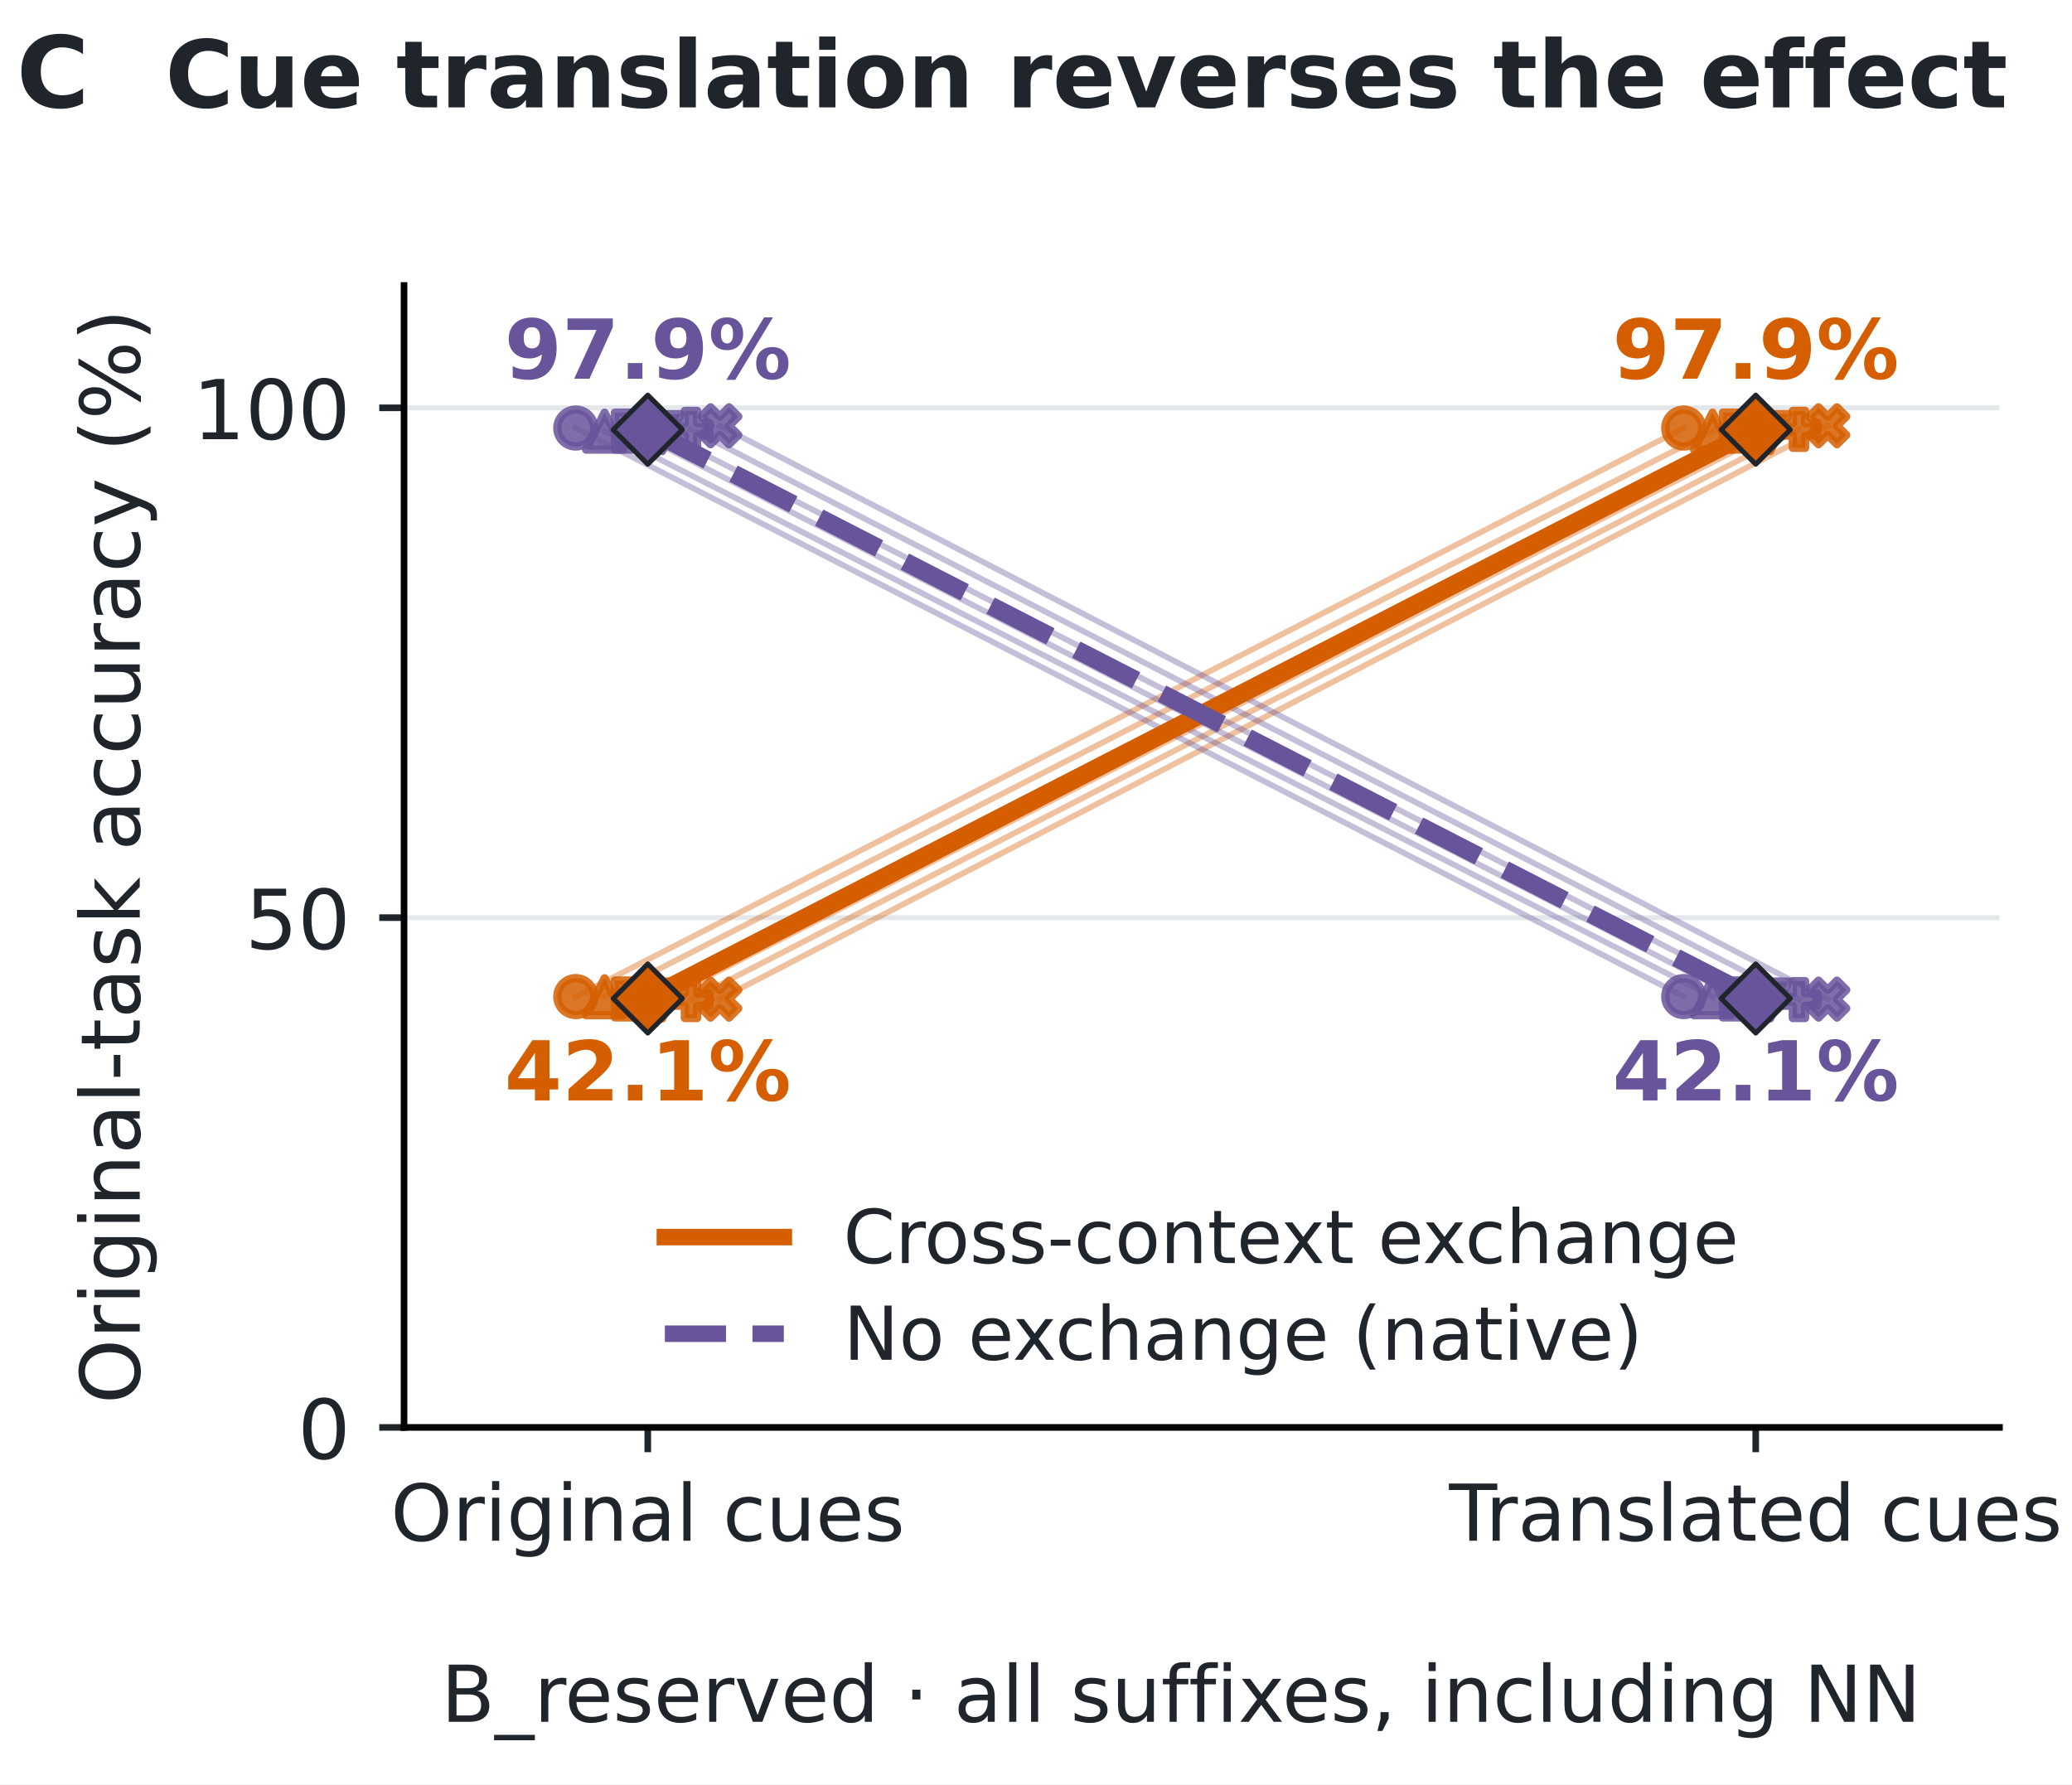
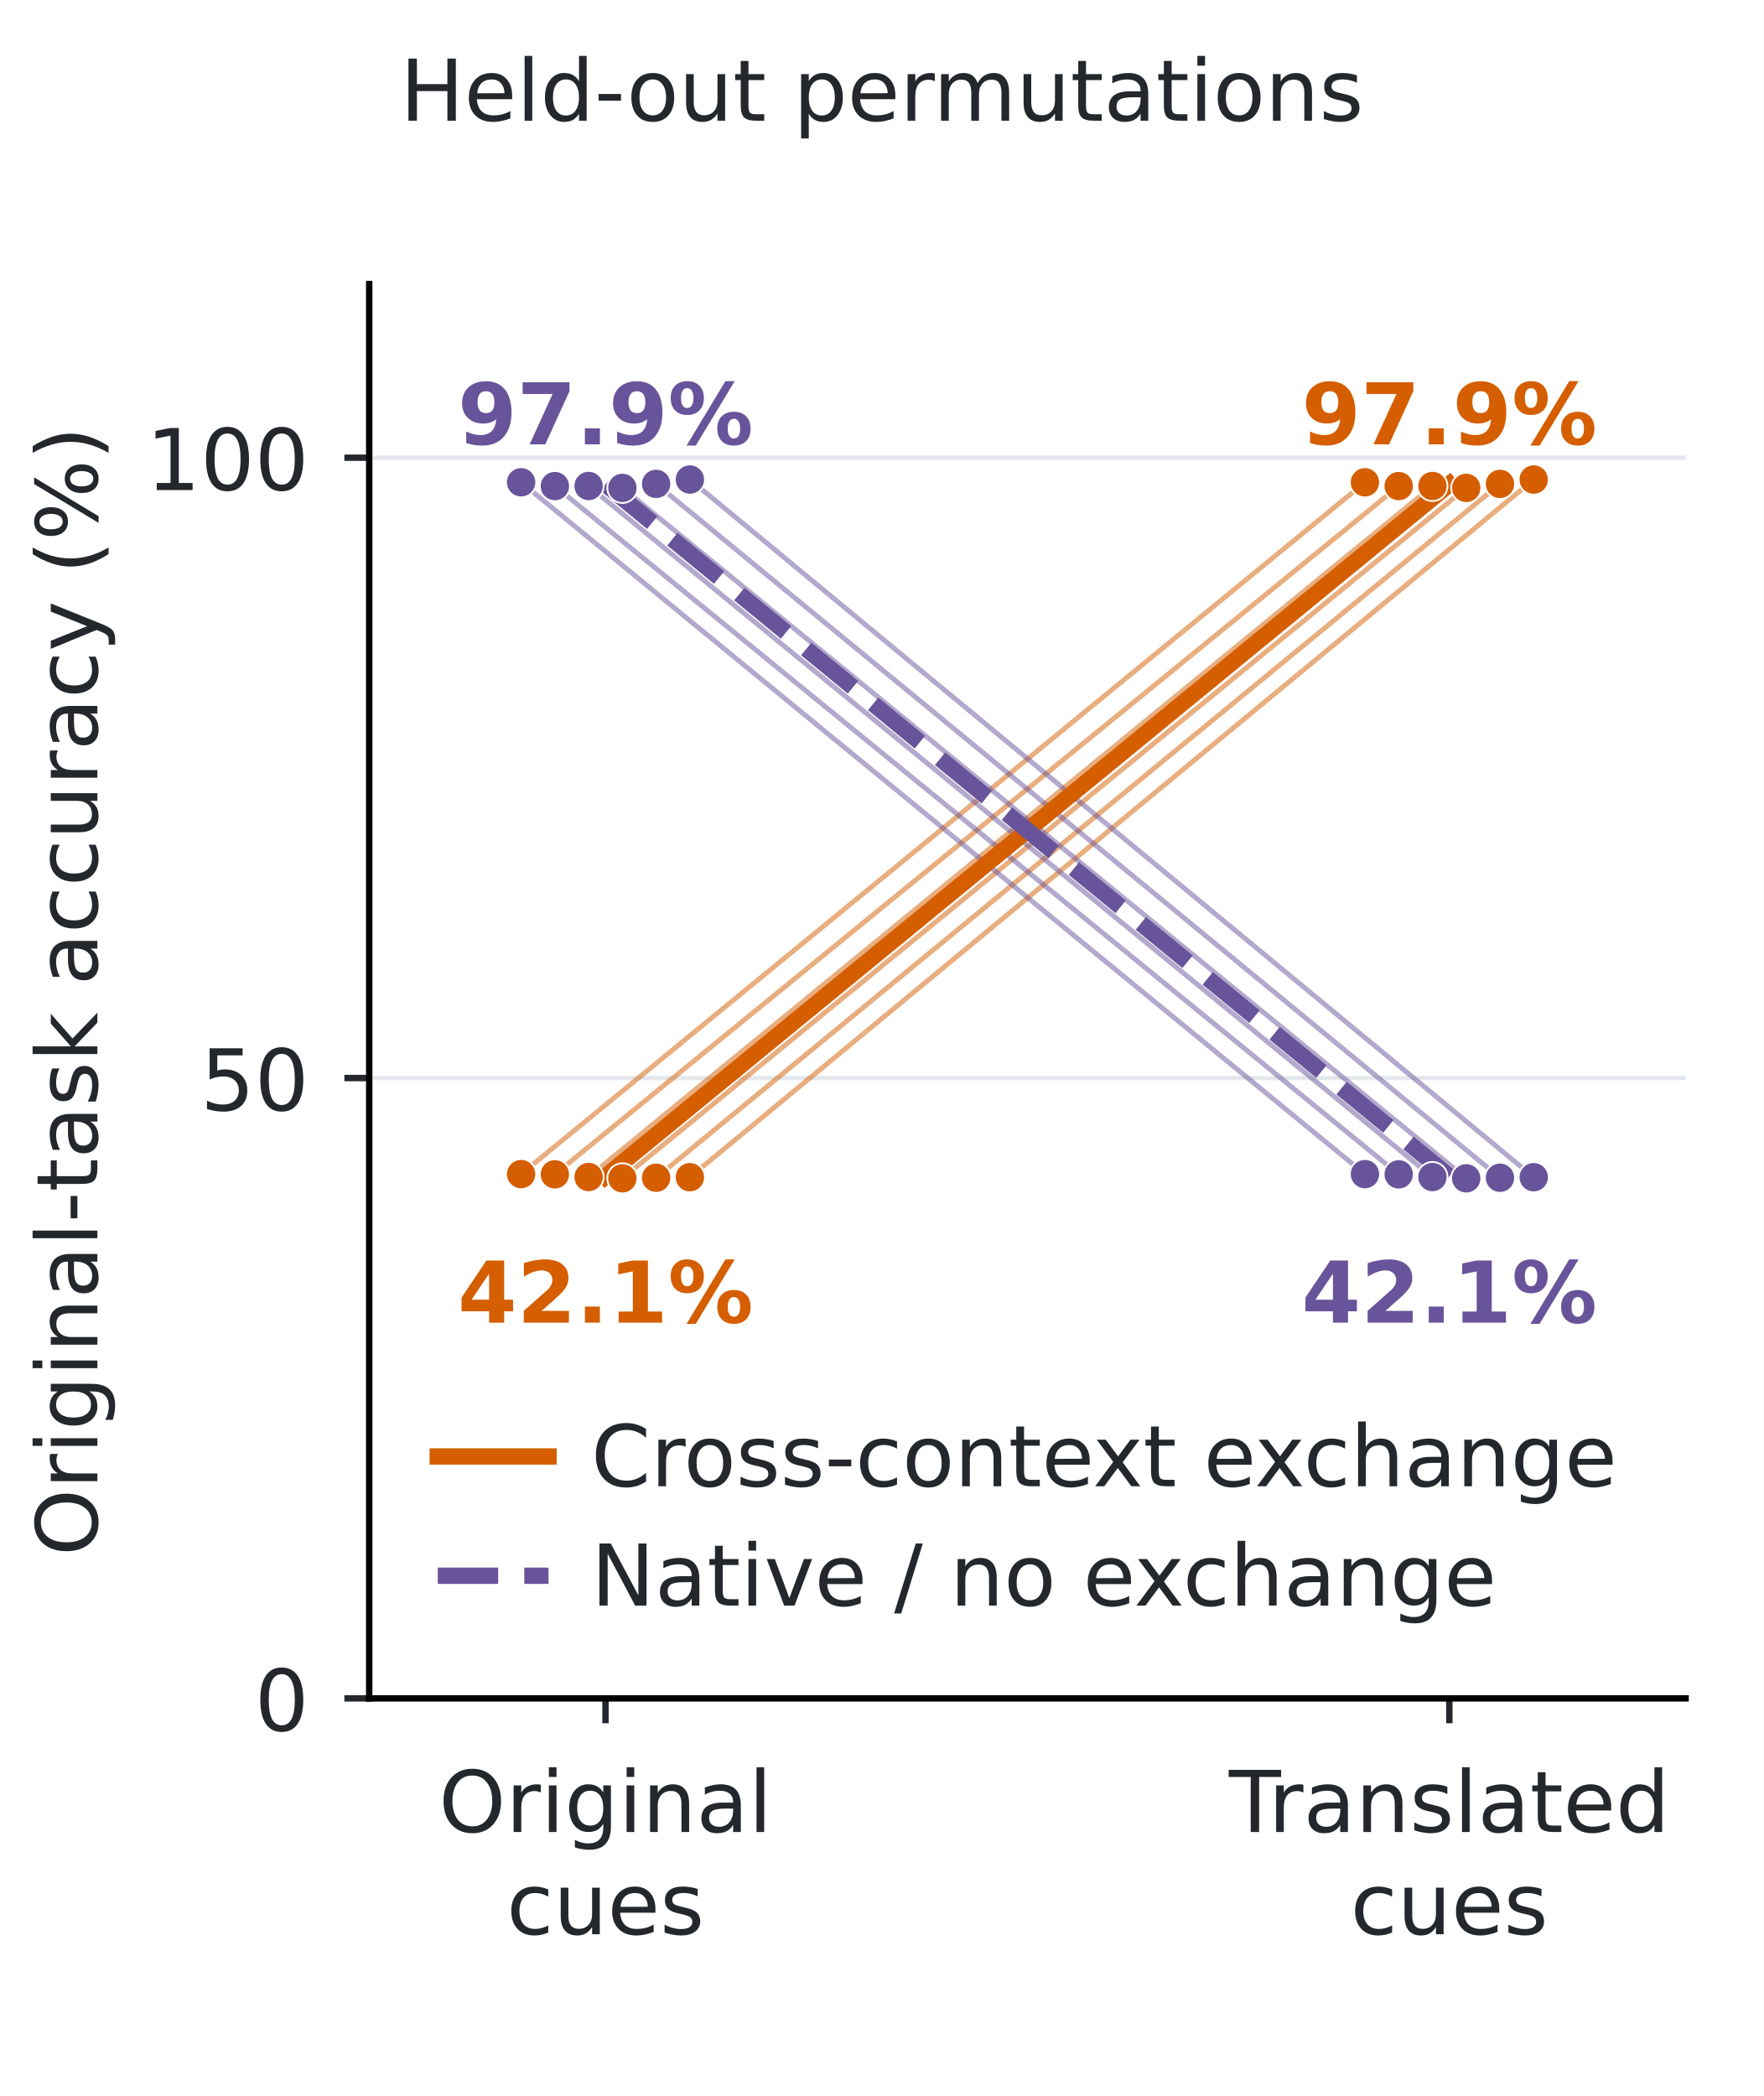
- <svg xmlns="http://www.w3.org/2000/svg" xmlns:xlink="http://www.w3.org/1999/xlink" width="250.8pt" height="216pt" viewBox="0 0 250.8 216" version="1.1">
+ <svg xmlns="http://www.w3.org/2000/svg" xmlns:xlink="http://www.w3.org/1999/xlink" width="248.4pt" height="295.2pt" viewBox="0 0 248.4 295.2" version="1.1">
  <defs>
    <style type="text/css">*{stroke-linejoin: round; stroke-linecap: butt}</style>
  </defs>
  <g id="figure_1">
    <g id="patch_1">
-       <path d="M 0 216 L 250.8 216 L 250.8 0 L 0 0 z " style="fill: #ffffff" />
+       <path d="M 0 295.2 L 248.4 295.2 L 248.4 0 L 0 0 z " style="fill: #ffffff" />
    </g>
    <g id="axes_1">
      <g id="patch_2">
-         <path d="M 48.906 172.8 L 242.022 172.8 L 242.022 34.56 L 48.906 34.56 z " style="fill: #ffffff" />
+         <path d="M 52 239.2 L 237.4 239.2 L 237.4 40 L 52 40 z " style="fill: #ffffff" />
      </g>
      <g id="matplotlib.axis_1">
        <g id="xtick_1">
          <g id="line2d_1">
            <defs>
-               <path id="md465578dd4" d="M 0 0 L 0 3 " style="stroke: #20252b; stroke-width: 0.8" />
+               <path id="m743be24cb3" d="M 0 0 L 0 3.5 " style="stroke: #24282d; stroke-width: 0.9" />
            </defs>
            <g>
-               <use xlink:href="#md465578dd4" x="78.41" y="172.8" style="fill: #20252b; stroke: #20252b; stroke-width: 0.8" />
+               <use xlink:href="#m743be24cb3" x="85.277" y="239.2" style="fill: #24282d; stroke: #24282d; stroke-width: 0.9" />
            </g>
          </g>
          <g id="text_1">
-             <text style="font-size: 9.5px; font-family: 'DejaVu Sans'; text-anchor: middle; fill: #20252b" x="78.41" y="186.519" transform="rotate(-0 78.40983 186.5185)">Original cues</text>
+             <text style="font-size: 12px; font-family: 'DejaVu Sans'; fill: #24282d" transform="translate(61.79817 258.0193)">Original</text>
+             <text style="font-size: 12px; font-family: 'DejaVu Sans'; fill: #24282d" transform="translate(71.35786 272.4216)">cues</text>
          </g>
        </g>
        <g id="xtick_2">
          <g id="line2d_2">
            <g>
-               <use xlink:href="#md465578dd4" x="212.518" y="172.8" style="fill: #20252b; stroke: #20252b; stroke-width: 0.8" />
+               <use xlink:href="#m743be24cb3" x="204.123" y="239.2" style="fill: #24282d; stroke: #24282d; stroke-width: 0.9" />
            </g>
          </g>
          <g id="text_2">
-             <text style="font-size: 9.5px; font-family: 'DejaVu Sans'; text-anchor: middle; fill: #20252b" x="212.518" y="186.519" transform="rotate(-0 212.5182 186.5185)">Translated cues</text>
+             <text style="font-size: 12px; font-family: 'DejaVu Sans'; fill: #24282d" transform="translate(173.0721 258.0193)">Translated</text>
+             <text style="font-size: 12px; font-family: 'DejaVu Sans'; fill: #24282d" transform="translate(190.204 272.4216)">cues</text>
          </g>
        </g>
      </g>
      <g id="matplotlib.axis_2">
        <g id="ytick_1">
          <g id="line2d_3">
-             <path d="M 48.906 172.8 L 242.022 172.8 " clip-path="url(#pf8025da1fc)" style="fill: none; stroke: #e5e8eb; stroke-width: 0.6; stroke-linecap: square" />
+             <path d="M 52 239.2 L 237.4 239.2 " clip-path="url(#pcd183ddd50)" style="fill: none; stroke: #e4e8ec; stroke-width: 0.6; stroke-linecap: square" />
          </g>
          <g id="line2d_4">
            <defs>
-               <path id="mdf83ca63d9" d="M 0 0 L -3 0 " style="stroke: #20252b; stroke-width: 0.8" />
+               <path id="mc554f5d550" d="M 0 0 L -3.5 0 " style="stroke: #24282d; stroke-width: 0.9" />
            </defs>
            <g>
-               <use xlink:href="#mdf83ca63d9" x="48.906" y="172.8" style="fill: #20252b; stroke: #20252b; stroke-width: 0.8" />
+               <use xlink:href="#mc554f5d550" x="52" y="239.2" style="fill: #24282d; stroke: #24282d; stroke-width: 0.9" />
            </g>
          </g>
          <g id="text_3">
-             <text style="font-size: 10px; font-family: 'DejaVu Sans'; text-anchor: end; fill: #20252b" x="42.406" y="176.599" transform="rotate(-0 42.406 176.5988)">0</text>
+             <text style="font-size: 12px; font-family: 'DejaVu Sans'; text-anchor: end; fill: #24282d" x="43.5" y="243.759" transform="rotate(-0 43.5 243.7586)">0</text>
          </g>
        </g>
        <g id="ytick_2">
          <g id="line2d_5">
-             <path d="M 48.906 111.086 L 242.022 111.086 " clip-path="url(#pf8025da1fc)" style="fill: none; stroke: #e5e8eb; stroke-width: 0.6; stroke-linecap: square" />
+             <path d="M 52 151.832 L 237.4 151.832 " clip-path="url(#pcd183ddd50)" style="fill: none; stroke: #e4e8ec; stroke-width: 0.6; stroke-linecap: square" />
          </g>
          <g id="line2d_6">
            <g>
-               <use xlink:href="#mdf83ca63d9" x="48.906" y="111.086" style="fill: #20252b; stroke: #20252b; stroke-width: 0.8" />
+               <use xlink:href="#mc554f5d550" x="52" y="151.832" style="fill: #24282d; stroke: #24282d; stroke-width: 0.9" />
            </g>
          </g>
          <g id="text_4">
-             <text style="font-size: 10px; font-family: 'DejaVu Sans'; text-anchor: end; fill: #20252b" x="42.406" y="114.885" transform="rotate(-0 42.406 114.8845)">50</text>
+             <text style="font-size: 12px; font-family: 'DejaVu Sans'; text-anchor: end; fill: #24282d" x="43.5" y="156.39" transform="rotate(-0 43.5 156.3902)">50</text>
          </g>
        </g>
        <g id="ytick_3">
          <g id="line2d_7">
-             <path d="M 48.906 49.371 L 242.022 49.371 " clip-path="url(#pf8025da1fc)" style="fill: none; stroke: #e5e8eb; stroke-width: 0.6; stroke-linecap: square" />
+             <path d="M 52 64.463 L 237.4 64.463 " clip-path="url(#pcd183ddd50)" style="fill: none; stroke: #e4e8ec; stroke-width: 0.6; stroke-linecap: square" />
          </g>
          <g id="line2d_8">
            <g>
-               <use xlink:href="#mdf83ca63d9" x="48.906" y="49.371" style="fill: #20252b; stroke: #20252b; stroke-width: 0.8" />
+               <use xlink:href="#mc554f5d550" x="52" y="64.463" style="fill: #24282d; stroke: #24282d; stroke-width: 0.9" />
            </g>
          </g>
          <g id="text_5">
-             <text style="font-size: 10px; font-family: 'DejaVu Sans'; text-anchor: end; fill: #20252b" x="42.406" y="53.17" transform="rotate(-0 42.406 53.17026)">100</text>
+             <text style="font-size: 12px; font-family: 'DejaVu Sans'; text-anchor: end; fill: #24282d" x="43.5" y="69.022" transform="rotate(-0 43.5 69.02175)">100</text>
          </g>
        </g>
        <g id="text_6">
-           <text style="font-size: 10px; font-family: 'DejaVu Sans'; text-anchor: middle; fill: #20252b" x="16.916" y="103.68" transform="rotate(-90 16.91616 103.68)">Original-task accuracy (%)</text>
-         </g>
+           <text style="font-size: 12px; font-family: 'DejaVu Sans'; text-anchor: middle; fill: #24282d" x="13.712" y="139.6" transform="rotate(-90 13.71219 139.6)">Original-task accuracy (%)</text>
+         </g>
+       </g>
+       <g id="patch_3">
+         <path d="M 52 239.2 L 52 40 " style="fill: none; stroke: #000000; stroke-width: 0.9; stroke-linejoin: miter; stroke-linecap: square" />
+       </g>
+       <g id="patch_4">
+         <path d="M 52 239.2 L 237.4 239.2 " style="fill: none; stroke: #000000; stroke-width: 0.9; stroke-linejoin: miter; stroke-linecap: square" />
      </g>
      <g id="line2d_9">
-         <path d="M 69.693 120.644 L 203.801 51.818 " clip-path="url(#pf8025da1fc)" style="fill: none; stroke: #d55e00; stroke-opacity: 0.38; stroke-width: 0.7; stroke-linecap: square" />
+         <path d="M 73.392 165.363 L 192.238 67.926 " clip-path="url(#pcd183ddd50)" style="fill: none; stroke: #d55e00; stroke-opacity: 0.5; stroke-width: 0.7; stroke-linecap: square" />
      </g>
      <g id="line2d_10">
-         <path d="M 73.18 120.665 L 207.288 52.195 " clip-path="url(#pf8025da1fc)" style="fill: none; stroke: #d55e00; stroke-opacity: 0.38; stroke-width: 0.7; stroke-linecap: square" />
+         <path d="M 78.146 165.393 L 196.992 68.461 " clip-path="url(#pcd183ddd50)" style="fill: none; stroke: #d55e00; stroke-opacity: 0.5; stroke-width: 0.7; stroke-linecap: square" />
      </g>
      <g id="line2d_11">
-         <path d="M 76.666 120.932 L 210.775 52.185 " clip-path="url(#pf8025da1fc)" style="fill: none; stroke: #d55e00; stroke-opacity: 0.38; stroke-width: 0.7; stroke-linecap: square" />
+         <path d="M 82.9 165.771 L 201.746 68.446 " clip-path="url(#pcd183ddd50)" style="fill: none; stroke: #d55e00; stroke-opacity: 0.5; stroke-width: 0.7; stroke-linecap: square" />
      </g>
      <g id="line2d_12">
-         <path d="M 80.153 121.061 L 214.262 52.374 " clip-path="url(#pf8025da1fc)" style="fill: none; stroke: #d55e00; stroke-opacity: 0.38; stroke-width: 0.7; stroke-linecap: square" />
+         <path d="M 87.654 165.953 L 206.5 68.714 " clip-path="url(#pcd183ddd50)" style="fill: none; stroke: #d55e00; stroke-opacity: 0.5; stroke-width: 0.7; stroke-linecap: square" />
      </g>
      <g id="line2d_13">
-         <path d="M 83.64 121.007 L 217.748 51.976 " clip-path="url(#pf8025da1fc)" style="fill: none; stroke: #d55e00; stroke-opacity: 0.38; stroke-width: 0.7; stroke-linecap: square" />
+         <path d="M 92.408 165.877 L 211.254 68.15 " clip-path="url(#pcd183ddd50)" style="fill: none; stroke: #d55e00; stroke-opacity: 0.5; stroke-width: 0.7; stroke-linecap: square" />
      </g>
      <g id="line2d_14">
-         <path d="M 87.127 120.952 L 221.235 51.543 " clip-path="url(#pf8025da1fc)" style="fill: none; stroke: #d55e00; stroke-opacity: 0.38; stroke-width: 0.7; stroke-linecap: square" />
+         <path d="M 97.162 165.799 L 216.008 67.538 " clip-path="url(#pcd183ddd50)" style="fill: none; stroke: #d55e00; stroke-opacity: 0.5; stroke-width: 0.7; stroke-linecap: square" />
+       </g>
+       <g id="text_7">
+         <text style="font-weight: 700; font-size: 12px; font-family: 'DejaVu Sans'; text-anchor: middle; fill: #d55e00" x="85.277" y="186.284" transform="rotate(-0 85.27692 186.2836)">42.1%</text>
+       </g>
+       <g id="text_8">
+         <text style="font-weight: 700; font-size: 12px; font-family: 'DejaVu Sans'; text-anchor: middle; fill: #d55e00" x="204.123" y="62.586" transform="rotate(-0 204.1231 62.5861)">97.9%</text>
      </g>
      <g id="line2d_15">
-         <path d="M 69.693 51.817 L 203.801 120.644 " clip-path="url(#pf8025da1fc)" style="fill: none; stroke: #68549a; stroke-opacity: 0.38; stroke-width: 0.7; stroke-linecap: square" />
+         <path d="M 73.392 67.926 L 192.238 165.363 " clip-path="url(#pcd183ddd50)" style="fill: none; stroke: #68549a; stroke-opacity: 0.5; stroke-width: 0.7; stroke-linecap: square" />
      </g>
      <g id="line2d_16">
-         <path d="M 73.18 52.195 L 207.288 120.665 " clip-path="url(#pf8025da1fc)" style="fill: none; stroke: #68549a; stroke-opacity: 0.38; stroke-width: 0.7; stroke-linecap: square" />
+         <path d="M 78.146 68.461 L 196.992 165.393 " clip-path="url(#pcd183ddd50)" style="fill: none; stroke: #68549a; stroke-opacity: 0.5; stroke-width: 0.7; stroke-linecap: square" />
      </g>
      <g id="line2d_17">
-         <path d="M 76.666 52.185 L 210.775 120.932 " clip-path="url(#pf8025da1fc)" style="fill: none; stroke: #68549a; stroke-opacity: 0.38; stroke-width: 0.7; stroke-linecap: square" />
+         <path d="M 82.9 68.446 L 201.746 165.771 " clip-path="url(#pcd183ddd50)" style="fill: none; stroke: #68549a; stroke-opacity: 0.5; stroke-width: 0.7; stroke-linecap: square" />
      </g>
      <g id="line2d_18">
-         <path d="M 80.153 52.374 L 214.262 121.061 " clip-path="url(#pf8025da1fc)" style="fill: none; stroke: #68549a; stroke-opacity: 0.38; stroke-width: 0.7; stroke-linecap: square" />
+         <path d="M 87.654 68.714 L 206.5 165.953 " clip-path="url(#pcd183ddd50)" style="fill: none; stroke: #68549a; stroke-opacity: 0.5; stroke-width: 0.7; stroke-linecap: square" />
      </g>
      <g id="line2d_19">
-         <path d="M 83.64 51.976 L 217.748 121.007 " clip-path="url(#pf8025da1fc)" style="fill: none; stroke: #68549a; stroke-opacity: 0.38; stroke-width: 0.7; stroke-linecap: square" />
+         <path d="M 92.408 68.15 L 211.254 165.877 " clip-path="url(#pcd183ddd50)" style="fill: none; stroke: #68549a; stroke-opacity: 0.5; stroke-width: 0.7; stroke-linecap: square" />
      </g>
      <g id="line2d_20">
-         <path d="M 87.127 51.543 L 221.235 120.952 " clip-path="url(#pf8025da1fc)" style="fill: none; stroke: #68549a; stroke-opacity: 0.38; stroke-width: 0.7; stroke-linecap: square" />
-       </g>
-       <g id="patch_3">
-         <path d="M 48.906 172.8 L 48.906 34.56 " style="fill: none; stroke: #000000; stroke-width: 0.8; stroke-linejoin: miter; stroke-linecap: square" />
-       </g>
-       <g id="patch_4">
-         <path d="M 48.906 172.8 L 242.022 172.8 " style="fill: none; stroke: #000000; stroke-width: 0.8; stroke-linejoin: miter; stroke-linecap: square" />
+         <path d="M 97.162 67.538 L 216.008 165.8 " clip-path="url(#pcd183ddd50)" style="fill: none; stroke: #68549a; stroke-opacity: 0.5; stroke-width: 0.7; stroke-linecap: square" />
+       </g>
+       <g id="text_9">
+         <text style="font-weight: 700; font-size: 12px; font-family: 'DejaVu Sans'; text-anchor: middle; fill: #68549a" x="85.277" y="62.586" transform="rotate(-0 85.27692 62.58607)">97.9%</text>
+       </g>
+       <g id="text_10">
+         <text style="font-weight: 700; font-size: 12px; font-family: 'DejaVu Sans'; text-anchor: middle; fill: #68549a" x="204.123" y="186.284" transform="rotate(-0 204.1231 186.2836)">42.1%</text>
      </g>
      <g id="line2d_21">
-         <path d="M 78.41 120.877 L 212.518 52.015 " clip-path="url(#pf8025da1fc)" style="fill: none; stroke: #d55e00; stroke-width: 2.2; stroke-linecap: square" />
-       </g>
-       <g id="text_7">
-         <text style="font-weight: 700; font-size: 10px; font-family: 'DejaVu Sans'; text-anchor: middle; fill: #d55e00" x="78.41" y="133.22" transform="rotate(-0 78.40983 133.2196)">42.1%</text>
-       </g>
-       <g id="text_8">
-         <text style="font-weight: 700; font-size: 10px; font-family: 'DejaVu Sans'; text-anchor: middle; fill: #d55e00" x="212.518" y="45.844" transform="rotate(-0 212.5182 45.84365)">97.9%</text>
+         <path d="M 85.277 165.693 L 204.123 68.206 " clip-path="url(#pcd183ddd50)" style="fill: none; stroke: #d55e00; stroke-width: 2.3; stroke-linecap: square" />
      </g>
      <g id="line2d_22">
-         <path d="M 78.41 52.015 L 212.518 120.877 " clip-path="url(#pf8025da1fc)" style="fill: none; stroke-dasharray: 8.14,3.52; stroke-dashoffset: 0; stroke: #68549a; stroke-width: 2.2" />
-       </g>
-       <g id="text_9">
-         <text style="font-weight: 700; font-size: 10px; font-family: 'DejaVu Sans'; text-anchor: middle; fill: #68549a" x="78.41" y="45.844" transform="rotate(-0 78.40983 45.84363)">97.9%</text>
-       </g>
-       <g id="text_10">
-         <text style="font-weight: 700; font-size: 10px; font-family: 'DejaVu Sans'; text-anchor: middle; fill: #68549a" x="212.518" y="133.22" transform="rotate(-0 212.5182 133.2196)">42.1%</text>
+         <path d="M 85.277 68.206 L 204.123 165.693 " clip-path="url(#pcd183ddd50)" style="fill: none; stroke-dasharray: 8.51,3.68; stroke-dashoffset: 0; stroke: #68549a; stroke-width: 2.3" />
      </g>
      <g id="PathCollection_1">
        <defs>
-           <path id="m24cfab1bde" d="M 0 2.236 C 0.593 2.236 1.162 2 1.581 1.581 C 2 1.162 2.236 0.593 2.236 0 C 2.236 -0.593 2 -1.162 1.581 -1.581 C 1.162 -2 0.593 -2.236 0 -2.236 C -0.593 -2.236 -1.162 -2 -1.581 -1.581 C -2 -1.162 -2.236 -0.593 -2.236 0 C -2.236 0.593 -2 1.162 -1.581 1.581 C -1.162 2 -0.593 2.236 0 2.236 z " style="stroke: #d55e00; stroke-opacity: 0.85" />
+           <path id="m124db96aa4" d="M 0 2.121 C 0.563 2.121 1.102 1.898 1.5 1.5 C 1.898 1.102 2.121 0.563 2.121 0 C 2.121 -0.563 1.898 -1.102 1.5 -1.5 C 1.102 -1.898 0.563 -2.121 0 -2.121 C -0.563 -2.121 -1.102 -1.898 -1.5 -1.5 C -1.898 -1.102 -2.121 -0.563 -2.121 0 C -2.121 0.563 -1.898 1.102 -1.5 1.5 C -1.102 1.898 -0.563 2.121 0 2.121 z " style="stroke: #ffffff; stroke-width: 0.25" />
        </defs>
-         <g clip-path="url(#pf8025da1fc)">
-           <use xlink:href="#m24cfab1bde" x="69.693" y="120.644" style="fill: #d55e00; fill-opacity: 0.85; stroke: #d55e00; stroke-opacity: 0.85" />
-           <use xlink:href="#m24cfab1bde" x="203.801" y="51.818" style="fill: #d55e00; fill-opacity: 0.85; stroke: #d55e00; stroke-opacity: 0.85" />
+         <g clip-path="url(#pcd183ddd50)">
+           <use xlink:href="#m124db96aa4" x="73.392" y="165.363" style="fill: #d55e00; stroke: #ffffff; stroke-width: 0.25" />
+           <use xlink:href="#m124db96aa4" x="192.238" y="67.926" style="fill: #d55e00; stroke: #ffffff; stroke-width: 0.25" />
        </g>
      </g>
      <g id="PathCollection_2">
-         <defs>
-           <path id="m84e5c1771d" d="M 0 -2.236 L -2.236 2.236 L 2.236 2.236 z " style="stroke: #d55e00; stroke-opacity: 0.85" />
-         </defs>
-         <g clip-path="url(#pf8025da1fc)">
-           <use xlink:href="#m84e5c1771d" x="73.18" y="120.665" style="fill: #d55e00; fill-opacity: 0.85; stroke: #d55e00; stroke-opacity: 0.85" />
-           <use xlink:href="#m84e5c1771d" x="207.288" y="52.195" style="fill: #d55e00; fill-opacity: 0.85; stroke: #d55e00; stroke-opacity: 0.85" />
+         <g clip-path="url(#pcd183ddd50)">
+           <use xlink:href="#m124db96aa4" x="78.146" y="165.393" style="fill: #d55e00; stroke: #ffffff; stroke-width: 0.25" />
+           <use xlink:href="#m124db96aa4" x="196.992" y="68.461" style="fill: #d55e00; stroke: #ffffff; stroke-width: 0.25" />
        </g>
      </g>
      <g id="PathCollection_3">
-         <defs>
-           <path id="m5a5de904dd" d="M -2.236 2.236 L 2.236 2.236 L 2.236 -2.236 L -2.236 -2.236 z " style="stroke: #d55e00; stroke-opacity: 0.85" />
-         </defs>
-         <g clip-path="url(#pf8025da1fc)">
-           <use xlink:href="#m5a5de904dd" x="76.666" y="120.932" style="fill: #d55e00; fill-opacity: 0.85; stroke: #d55e00; stroke-opacity: 0.85" />
-           <use xlink:href="#m5a5de904dd" x="210.775" y="52.185" style="fill: #d55e00; fill-opacity: 0.85; stroke: #d55e00; stroke-opacity: 0.85" />
+         <g clip-path="url(#pcd183ddd50)">
+           <use xlink:href="#m124db96aa4" x="82.9" y="165.771" style="fill: #d55e00; stroke: #ffffff; stroke-width: 0.25" />
+           <use xlink:href="#m124db96aa4" x="201.746" y="68.446" style="fill: #d55e00; stroke: #ffffff; stroke-width: 0.25" />
        </g>
      </g>
      <g id="PathCollection_4">
-         <defs>
-           <path id="m05490a4f17" d="M -0 2.236 L 2.236 -2.236 L -2.236 -2.236 z " style="stroke: #d55e00; stroke-opacity: 0.85" />
-         </defs>
-         <g clip-path="url(#pf8025da1fc)">
-           <use xlink:href="#m05490a4f17" x="80.153" y="121.061" style="fill: #d55e00; fill-opacity: 0.85; stroke: #d55e00; stroke-opacity: 0.85" />
-           <use xlink:href="#m05490a4f17" x="214.262" y="52.374" style="fill: #d55e00; fill-opacity: 0.85; stroke: #d55e00; stroke-opacity: 0.85" />
+         <g clip-path="url(#pcd183ddd50)">
+           <use xlink:href="#m124db96aa4" x="87.654" y="165.953" style="fill: #d55e00; stroke: #ffffff; stroke-width: 0.25" />
+           <use xlink:href="#m124db96aa4" x="206.5" y="68.714" style="fill: #d55e00; stroke: #ffffff; stroke-width: 0.25" />
        </g>
      </g>
      <g id="PathCollection_5">
-         <defs>
-           <path id="m0e687b4417" d="M -0.745 2.236 L 0.745 2.236 L 0.745 0.745 L 2.236 0.745 L 2.236 -0.745 L 0.745 -0.745 L 0.745 -2.236 L -0.745 -2.236 L -0.745 -0.745 L -2.236 -0.745 L -2.236 0.745 L -0.745 0.745 z " style="stroke: #d55e00; stroke-opacity: 0.85" />
-         </defs>
-         <g clip-path="url(#pf8025da1fc)">
-           <use xlink:href="#m0e687b4417" x="83.64" y="121.007" style="fill: #d55e00; fill-opacity: 0.85; stroke: #d55e00; stroke-opacity: 0.85" />
-           <use xlink:href="#m0e687b4417" x="217.748" y="51.976" style="fill: #d55e00; fill-opacity: 0.85; stroke: #d55e00; stroke-opacity: 0.85" />
+         <g clip-path="url(#pcd183ddd50)">
+           <use xlink:href="#m124db96aa4" x="92.408" y="165.877" style="fill: #d55e00; stroke: #ffffff; stroke-width: 0.25" />
+           <use xlink:href="#m124db96aa4" x="211.254" y="68.15" style="fill: #d55e00; stroke: #ffffff; stroke-width: 0.25" />
        </g>
      </g>
      <g id="PathCollection_6">
-         <defs>
-           <path id="m8dd485e563" d="M -1.118 2.236 L 0 1.118 L 1.118 2.236 L 2.236 1.118 L 1.118 0 L 2.236 -1.118 L 1.118 -2.236 L 0 -1.118 L -1.118 -2.236 L -2.236 -1.118 L -1.118 0 L -2.236 1.118 z " style="stroke: #d55e00; stroke-opacity: 0.85" />
-         </defs>
-         <g clip-path="url(#pf8025da1fc)">
-           <use xlink:href="#m8dd485e563" x="87.127" y="120.952" style="fill: #d55e00; fill-opacity: 0.85; stroke: #d55e00; stroke-opacity: 0.85" />
-           <use xlink:href="#m8dd485e563" x="221.235" y="51.543" style="fill: #d55e00; fill-opacity: 0.85; stroke: #d55e00; stroke-opacity: 0.85" />
+         <g clip-path="url(#pcd183ddd50)">
+           <use xlink:href="#m124db96aa4" x="97.162" y="165.799" style="fill: #d55e00; stroke: #ffffff; stroke-width: 0.25" />
+           <use xlink:href="#m124db96aa4" x="216.008" y="67.538" style="fill: #d55e00; stroke: #ffffff; stroke-width: 0.25" />
        </g>
      </g>
      <g id="PathCollection_7">
        <defs>
-           <path id="md4cc15d66b" d="M 0 2.236 C 0.593 2.236 1.162 2 1.581 1.581 C 2 1.162 2.236 0.593 2.236 0 C 2.236 -0.593 2 -1.162 1.581 -1.581 C 1.162 -2 0.593 -2.236 0 -2.236 C -0.593 -2.236 -1.162 -2 -1.581 -1.581 C -2 -1.162 -2.236 -0.593 -2.236 0 C -2.236 0.593 -2 1.162 -1.581 1.581 C -1.162 2 -0.593 2.236 0 2.236 z " style="stroke: #68549a; stroke-opacity: 0.85" />
+           <path id="mde65c5b301" d="M 0 2.121 C 0.563 2.121 1.102 1.898 1.5 1.5 C 1.898 1.102 2.121 0.563 2.121 0 C 2.121 -0.563 1.898 -1.102 1.5 -1.5 C 1.102 -1.898 0.563 -2.121 0 -2.121 C -0.563 -2.121 -1.102 -1.898 -1.5 -1.5 C -1.898 -1.102 -2.121 -0.563 -2.121 0 C -2.121 0.563 -1.898 1.102 -1.5 1.5 C -1.102 1.898 -0.563 2.121 0 2.121 z " style="stroke: #ffffff; stroke-width: 0.25" />
        </defs>
-         <g clip-path="url(#pf8025da1fc)">
-           <use xlink:href="#md4cc15d66b" x="69.693" y="51.817" style="fill: #68549a; fill-opacity: 0.85; stroke: #68549a; stroke-opacity: 0.85" />
-           <use xlink:href="#md4cc15d66b" x="203.801" y="120.644" style="fill: #68549a; fill-opacity: 0.85; stroke: #68549a; stroke-opacity: 0.85" />
+         <g clip-path="url(#pcd183ddd50)">
+           <use xlink:href="#mde65c5b301" x="73.392" y="67.926" style="fill: #68549a; stroke: #ffffff; stroke-width: 0.25" />
+           <use xlink:href="#mde65c5b301" x="192.238" y="165.363" style="fill: #68549a; stroke: #ffffff; stroke-width: 0.25" />
        </g>
      </g>
      <g id="PathCollection_8">
-         <defs>
-           <path id="mddeabe4b4d" d="M 0 -2.236 L -2.236 2.236 L 2.236 2.236 z " style="stroke: #68549a; stroke-opacity: 0.85" />
-         </defs>
-         <g clip-path="url(#pf8025da1fc)">
-           <use xlink:href="#mddeabe4b4d" x="73.18" y="52.195" style="fill: #68549a; fill-opacity: 0.85; stroke: #68549a; stroke-opacity: 0.85" />
-           <use xlink:href="#mddeabe4b4d" x="207.288" y="120.665" style="fill: #68549a; fill-opacity: 0.85; stroke: #68549a; stroke-opacity: 0.85" />
+         <g clip-path="url(#pcd183ddd50)">
+           <use xlink:href="#mde65c5b301" x="78.146" y="68.461" style="fill: #68549a; stroke: #ffffff; stroke-width: 0.25" />
+           <use xlink:href="#mde65c5b301" x="196.992" y="165.393" style="fill: #68549a; stroke: #ffffff; stroke-width: 0.25" />
        </g>
      </g>
      <g id="PathCollection_9">
-         <defs>
-           <path id="m6502741d01" d="M -2.236 2.236 L 2.236 2.236 L 2.236 -2.236 L -2.236 -2.236 z " style="stroke: #68549a; stroke-opacity: 0.85" />
-         </defs>
-         <g clip-path="url(#pf8025da1fc)">
-           <use xlink:href="#m6502741d01" x="76.666" y="52.185" style="fill: #68549a; fill-opacity: 0.85; stroke: #68549a; stroke-opacity: 0.85" />
-           <use xlink:href="#m6502741d01" x="210.775" y="120.932" style="fill: #68549a; fill-opacity: 0.85; stroke: #68549a; stroke-opacity: 0.85" />
+         <g clip-path="url(#pcd183ddd50)">
+           <use xlink:href="#mde65c5b301" x="82.9" y="68.446" style="fill: #68549a; stroke: #ffffff; stroke-width: 0.25" />
+           <use xlink:href="#mde65c5b301" x="201.746" y="165.771" style="fill: #68549a; stroke: #ffffff; stroke-width: 0.25" />
        </g>
      </g>
      <g id="PathCollection_10">
-         <defs>
-           <path id="mb893142fdd" d="M -0 2.236 L 2.236 -2.236 L -2.236 -2.236 z " style="stroke: #68549a; stroke-opacity: 0.85" />
-         </defs>
-         <g clip-path="url(#pf8025da1fc)">
-           <use xlink:href="#mb893142fdd" x="80.153" y="52.374" style="fill: #68549a; fill-opacity: 0.85; stroke: #68549a; stroke-opacity: 0.85" />
-           <use xlink:href="#mb893142fdd" x="214.262" y="121.061" style="fill: #68549a; fill-opacity: 0.85; stroke: #68549a; stroke-opacity: 0.85" />
+         <g clip-path="url(#pcd183ddd50)">
+           <use xlink:href="#mde65c5b301" x="87.654" y="68.714" style="fill: #68549a; stroke: #ffffff; stroke-width: 0.25" />
+           <use xlink:href="#mde65c5b301" x="206.5" y="165.953" style="fill: #68549a; stroke: #ffffff; stroke-width: 0.25" />
        </g>
      </g>
      <g id="PathCollection_11">
-         <defs>
-           <path id="m7ada888e3b" d="M -0.745 2.236 L 0.745 2.236 L 0.745 0.745 L 2.236 0.745 L 2.236 -0.745 L 0.745 -0.745 L 0.745 -2.236 L -0.745 -2.236 L -0.745 -0.745 L -2.236 -0.745 L -2.236 0.745 L -0.745 0.745 z " style="stroke: #68549a; stroke-opacity: 0.85" />
-         </defs>
-         <g clip-path="url(#pf8025da1fc)">
-           <use xlink:href="#m7ada888e3b" x="83.64" y="51.976" style="fill: #68549a; fill-opacity: 0.85; stroke: #68549a; stroke-opacity: 0.85" />
-           <use xlink:href="#m7ada888e3b" x="217.748" y="121.007" style="fill: #68549a; fill-opacity: 0.85; stroke: #68549a; stroke-opacity: 0.85" />
+         <g clip-path="url(#pcd183ddd50)">
+           <use xlink:href="#mde65c5b301" x="92.408" y="68.15" style="fill: #68549a; stroke: #ffffff; stroke-width: 0.25" />
+           <use xlink:href="#mde65c5b301" x="211.254" y="165.877" style="fill: #68549a; stroke: #ffffff; stroke-width: 0.25" />
        </g>
      </g>
      <g id="PathCollection_12">
-         <defs>
-           <path id="md726fa7c54" d="M -1.118 2.236 L 0 1.118 L 1.118 2.236 L 2.236 1.118 L 1.118 0 L 2.236 -1.118 L 1.118 -2.236 L 0 -1.118 L -1.118 -2.236 L -2.236 -1.118 L -1.118 0 L -2.236 1.118 z " style="stroke: #68549a; stroke-opacity: 0.85" />
-         </defs>
-         <g clip-path="url(#pf8025da1fc)">
-           <use xlink:href="#md726fa7c54" x="87.127" y="51.543" style="fill: #68549a; fill-opacity: 0.85; stroke: #68549a; stroke-opacity: 0.85" />
-           <use xlink:href="#md726fa7c54" x="221.235" y="120.952" style="fill: #68549a; fill-opacity: 0.85; stroke: #68549a; stroke-opacity: 0.85" />
-         </g>
-       </g>
-       <g id="PathCollection_13">
-         <defs>
-           <path id="md01ac692a8" d="M -0 4.183 L 4.183 0 L 0 -4.183 L -4.183 -0 z " style="stroke: #20252b; stroke-width: 0.6" />
-         </defs>
-         <g clip-path="url(#pf8025da1fc)">
-           <use xlink:href="#md01ac692a8" x="78.41" y="120.877" style="fill: #d55e00; stroke: #20252b; stroke-width: 0.6" />
-           <use xlink:href="#md01ac692a8" x="212.518" y="52.015" style="fill: #d55e00; stroke: #20252b; stroke-width: 0.6" />
-         </g>
-       </g>
-       <g id="PathCollection_14">
-         <defs>
-           <path id="mec87e4ca08" d="M -0 4.183 L 4.183 0 L 0 -4.183 L -4.183 -0 z " style="stroke: #20252b; stroke-width: 0.6" />
-         </defs>
-         <g clip-path="url(#pf8025da1fc)">
-           <use xlink:href="#mec87e4ca08" x="78.41" y="52.015" style="fill: #68549a; stroke: #20252b; stroke-width: 0.6" />
-           <use xlink:href="#mec87e4ca08" x="212.518" y="120.877" style="fill: #68549a; stroke: #20252b; stroke-width: 0.6" />
+         <g clip-path="url(#pcd183ddd50)">
+           <use xlink:href="#mde65c5b301" x="97.162" y="67.538" style="fill: #68549a; stroke: #ffffff; stroke-width: 0.25" />
+           <use xlink:href="#mde65c5b301" x="216.008" y="165.8" style="fill: #68549a; stroke: #ffffff; stroke-width: 0.25" />
        </g>
      </g>
      <g id="legend_1">
        <g id="line2d_23">
-           <path d="M 80.478 149.761 L 87.678 149.761 L 94.878 149.761 " style="fill: none; stroke: #d55e00; stroke-width: 2; stroke-linecap: square" />
+           <path d="M 61.652 205.128 L 69.452 205.128 L 77.252 205.128 " style="fill: none; stroke: #d55e00; stroke-width: 2.3; stroke-linecap: square" />
        </g>
        <g id="text_11">
-           <text style="font-size: 9px; font-family: 'DejaVu Sans'; text-anchor: start; fill: #20252b" x="102.078" y="152.911" transform="rotate(-0 102.0777 152.9108)">Cross-context exchange</text>
+           <text style="font-size: 12px; font-family: 'DejaVu Sans'; text-anchor: start; fill: #24282d" x="83.252" y="209.328" transform="rotate(-0 83.25156 209.3282)">Cross-context exchange</text>
        </g>
        <g id="line2d_24">
-           <path d="M 80.478 161.461 L 87.678 161.461 L 94.878 161.461 " style="fill: none; stroke-dasharray: 7.4,3.2; stroke-dashoffset: 0; stroke: #68549a; stroke-width: 2" />
+           <path d="M 61.652 221.929 L 69.452 221.929 L 77.252 221.929 " style="fill: none; stroke-dasharray: 8.51,3.68; stroke-dashoffset: 0; stroke: #68549a; stroke-width: 2.3" />
        </g>
        <g id="text_12">
-           <text style="font-size: 9px; font-family: 'DejaVu Sans'; text-anchor: start; fill: #20252b" x="102.078" y="164.611" transform="rotate(-0 102.0777 164.6115)">No exchange (native)</text>
+           <text style="font-size: 12px; font-family: 'DejaVu Sans'; text-anchor: start; fill: #24282d" x="83.252" y="226.129" transform="rotate(-0 83.25156 226.1292)">Native / no exchange</text>
        </g>
      </g>
    </g>
    <g id="text_13">
-       <text style="font-weight: 700; font-size: 12px; font-family: 'DejaVu Sans'; text-anchor: start; fill: #20252b" x="2" y="13" transform="rotate(-0 2 13)">C</text>
-     </g>
-     <g id="text_14">
-       <text style="font-weight: 700; font-size: 11.3px; font-family: 'DejaVu Sans'; text-anchor: start; fill: #20252b" x="20" y="13" transform="rotate(-0 20 13)">Cue translation reverses the effect</text>
-     </g>
-     <g id="text_15">
-       <text style="font-size: 9.5px; font-family: 'DejaVu Sans'; text-anchor: middle; fill: #20252b" x="142.956" y="208.44" transform="rotate(-0 142.956 208.44)">B_reserved · all suffixes, including NN</text>
+       <text style="font-size: 12px; font-family: 'DejaVu Sans'; text-anchor: middle; fill: #24282d" x="124.2" y="17" transform="rotate(-0 124.2 17)">Held-out permutations</text>
    </g>
  </g>
  <defs>
-     <clipPath id="pf8025da1fc">
-       <rect x="48.906" y="34.56" width="193.116" height="138.24" />
+     <clipPath id="pcd183ddd50">
+       <rect x="52" y="40" width="185.4" height="199.2" />
    </clipPath>
  </defs>
</svg>
